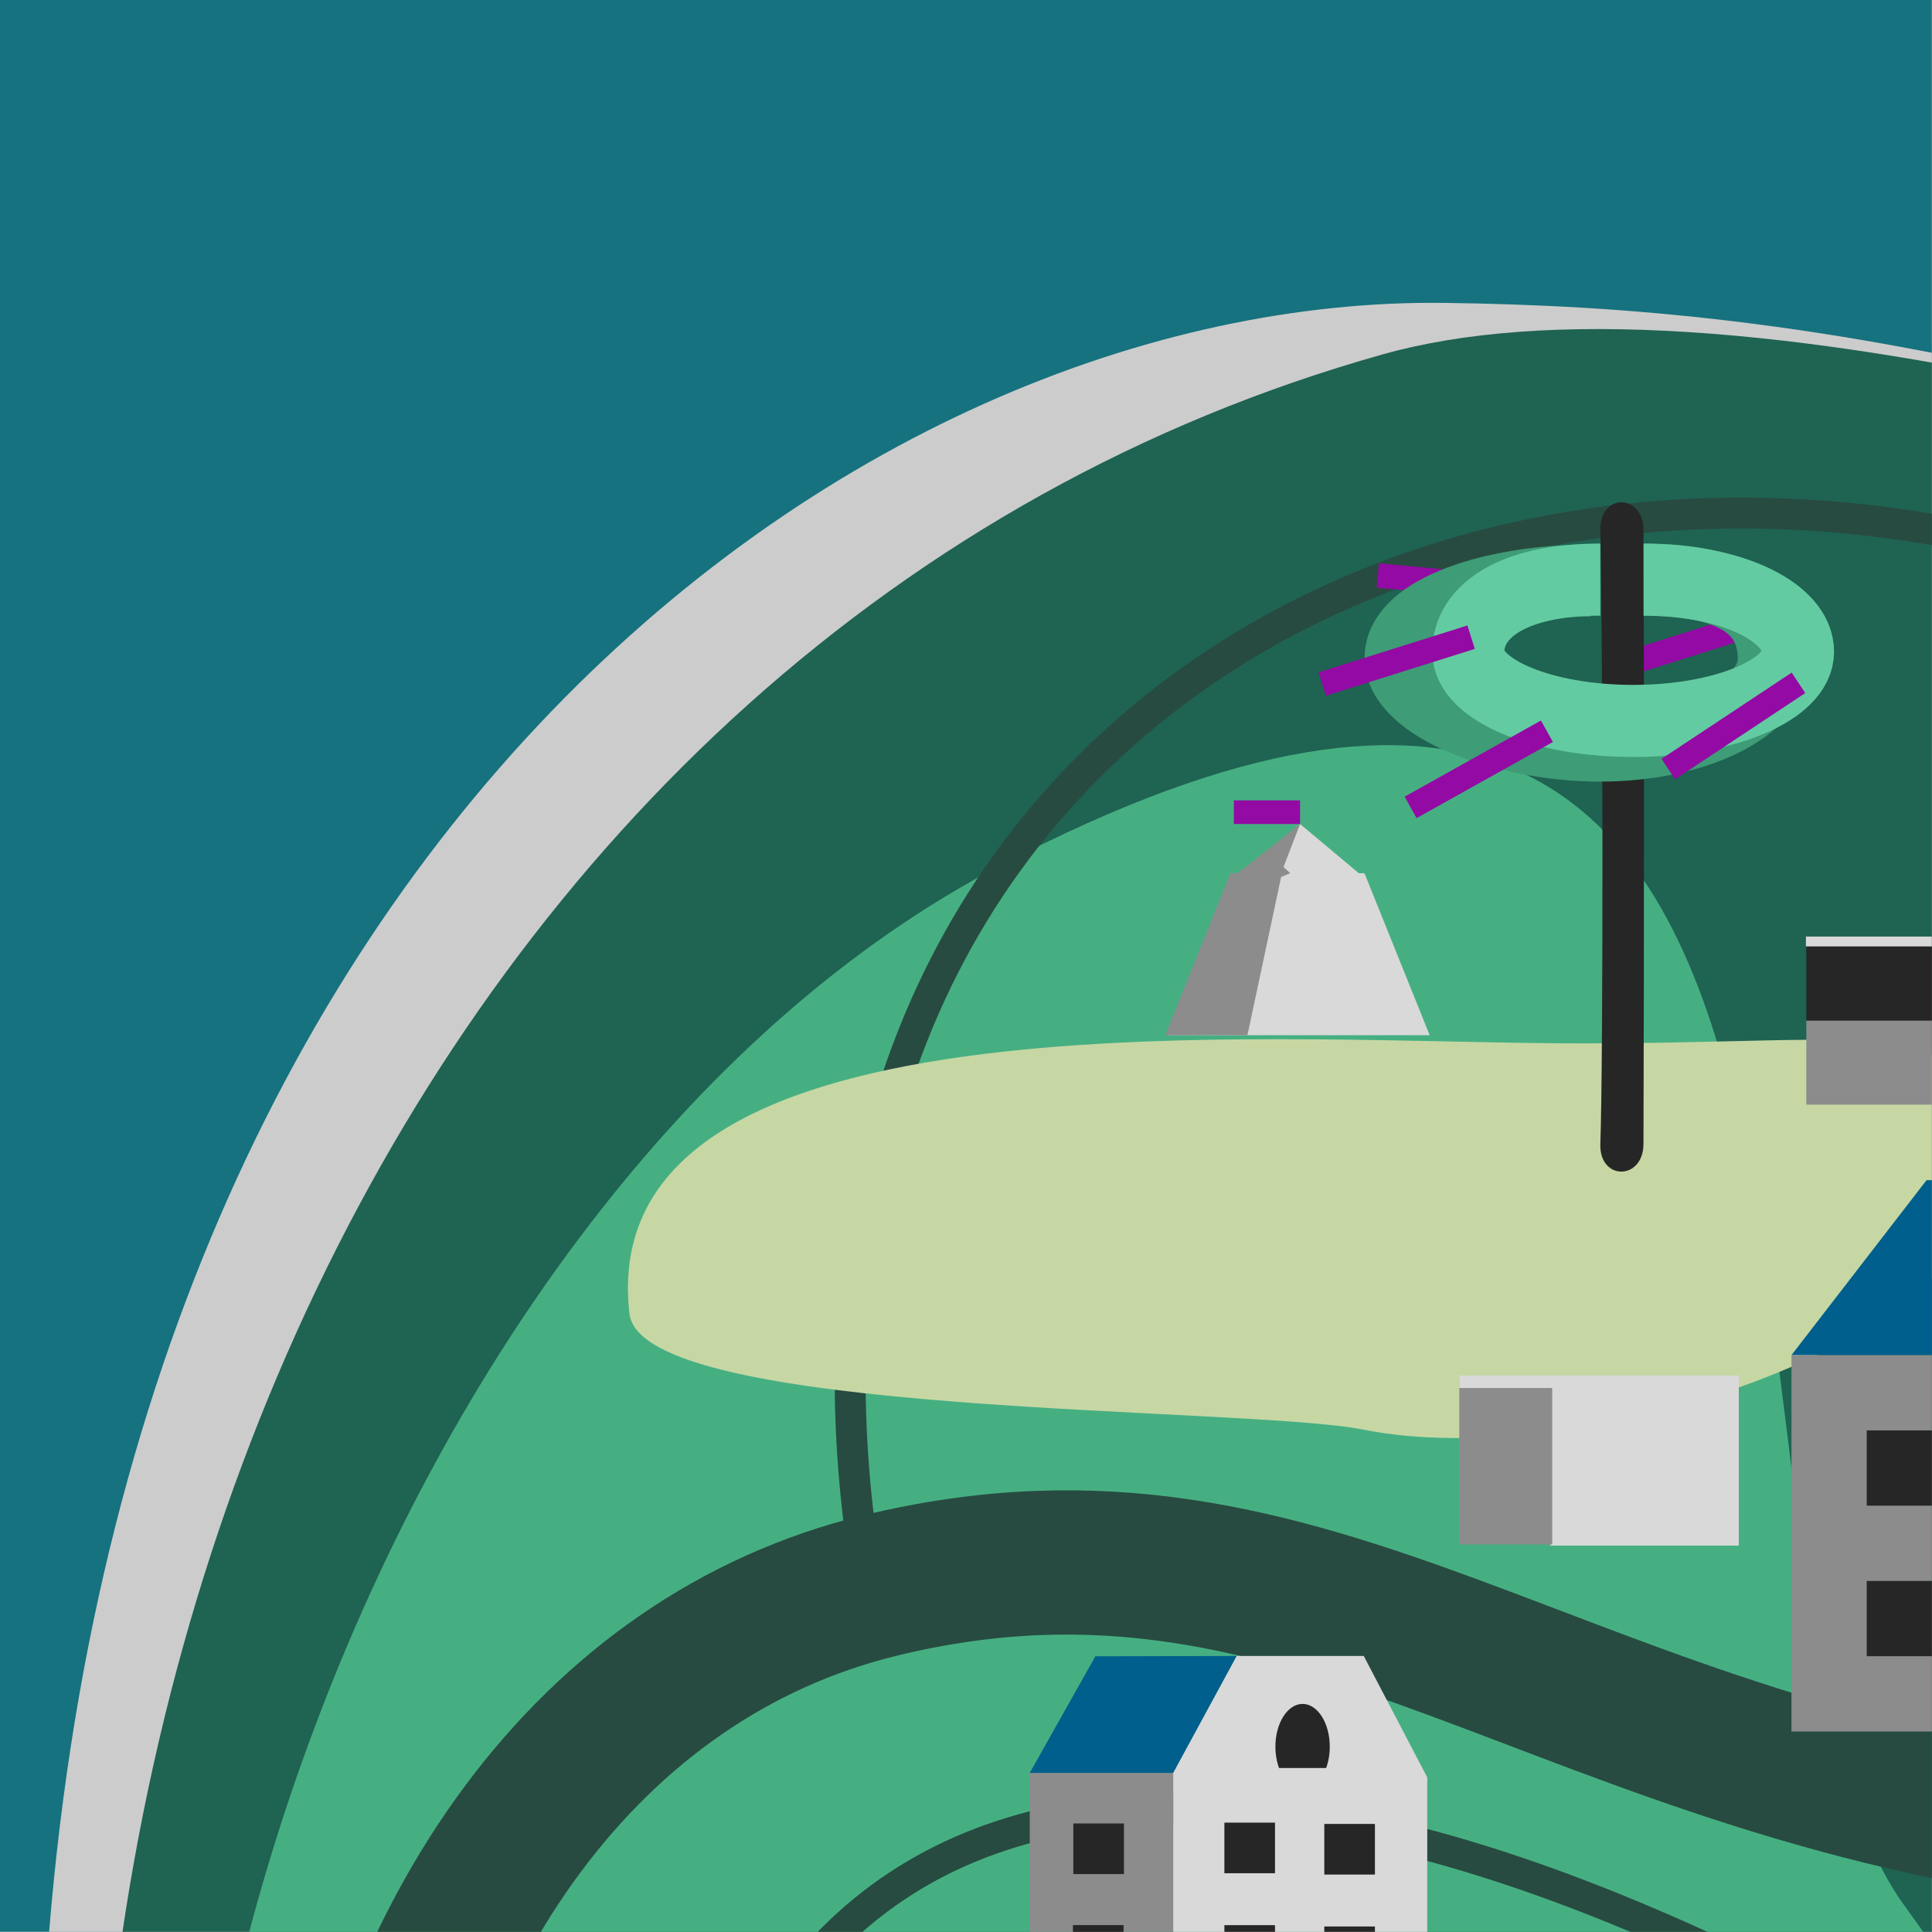
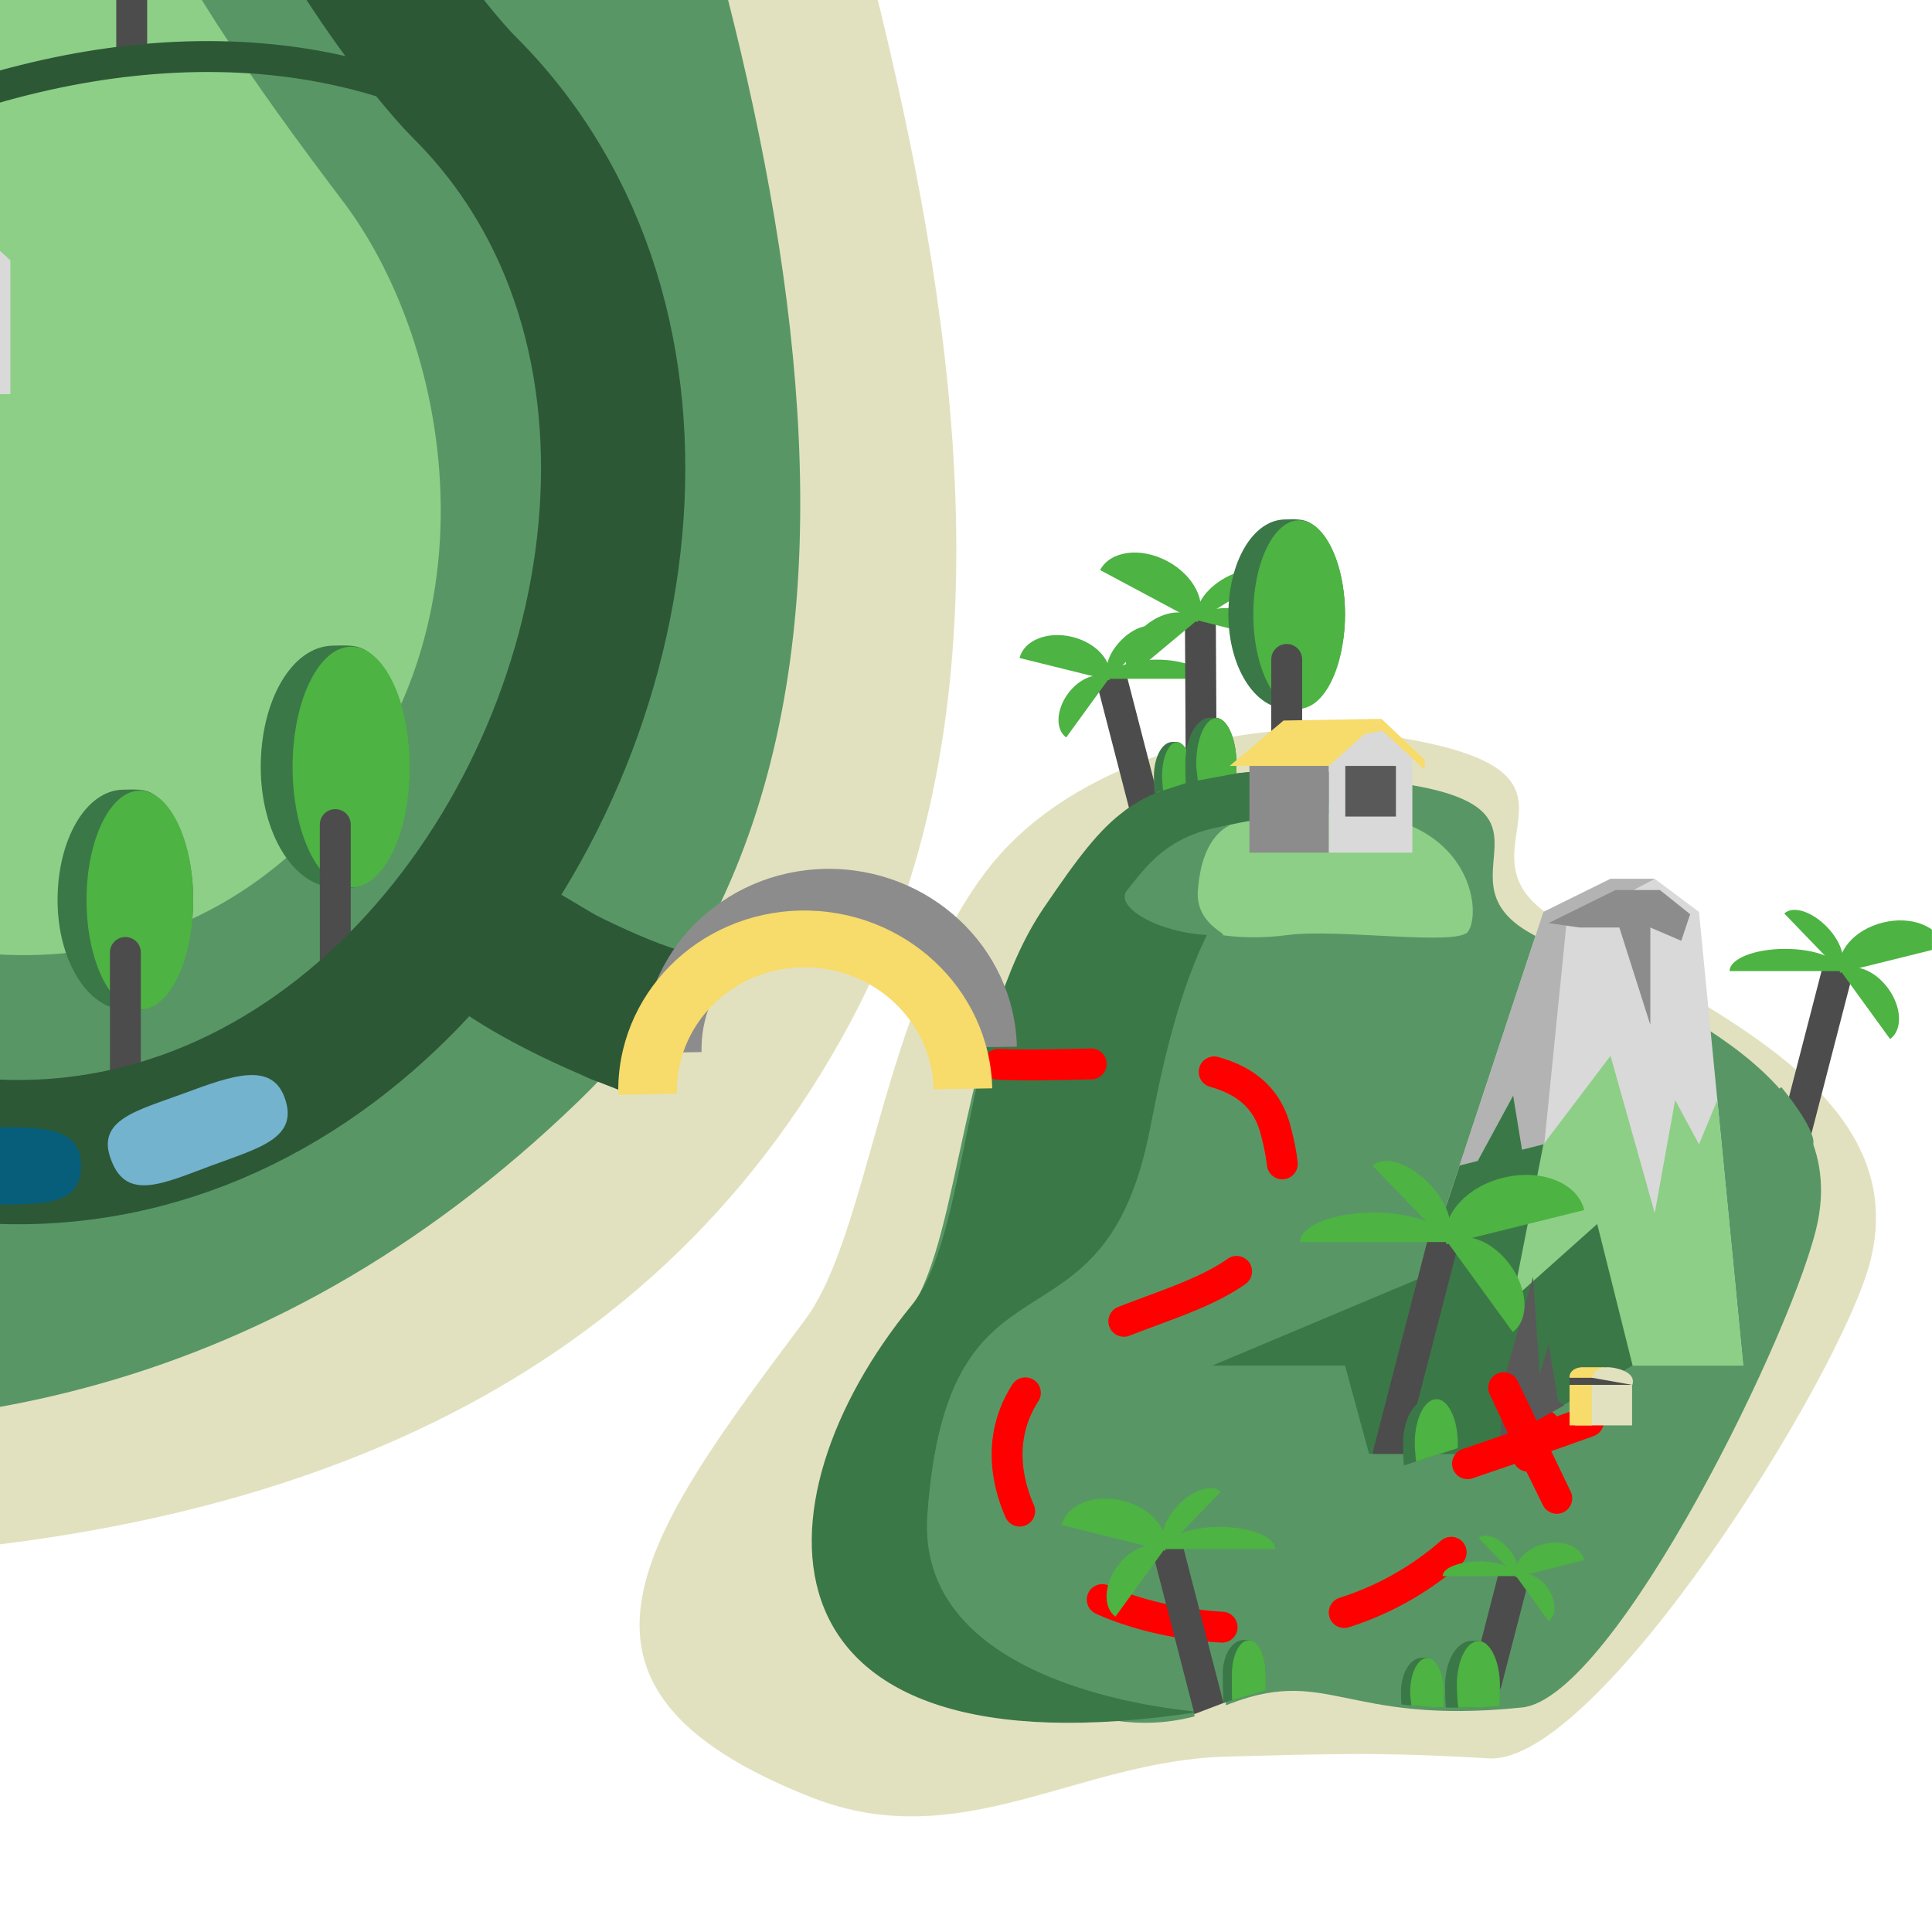
- <svg xmlns="http://www.w3.org/2000/svg" width="100%" height="100%" viewBox="0 0 250 250" version="1.1" xml:space="preserve" style="fill-rule:evenodd;clip-rule:evenodd;stroke-linejoin:round;stroke-miterlimit:1.5;">
-   <rect id="Artboard" x="0" y="0" width="249.983" height="249.978" style="fill:none;" />
+ <svg xmlns="http://www.w3.org/2000/svg" width="250px" height="250px" version="1.1" xml:space="preserve" style="fill-rule:evenodd;clip-rule:evenodd;stroke-linecap:round;stroke-linejoin:round;stroke-miterlimit:1.5;">
+   <rect id="Artboard" x="-750" y="-749" width="999.991" height="1000" style="fill:none;" />
  <clipPath id="_clip1">
-     <rect x="0" y="0" width="249.983" height="249.978" />
+     <rect x="-750" y="-749" width="999.991" height="1000" />
  </clipPath>
  <g clip-path="url(#_clip1)">
    <g id="background">
-       <rect x="0" y="0" width="1000" height="1000" style="fill:#16727e;" />
-     </g>
-     <path id="OSTROV" d="M153.69,607.991c-28.375,-53.948 -155.929,-97.021 -148.367,-339.529c4.955,-158.905 105.987,-230.291 181.634,-229.267c45.668,0.619 101.881,7.618 243.003,67.338c99.102,41.937 145.27,52.647 173.947,41.788c70.336,-26.635 78.963,-37.651 117.671,-57.459c35.806,-18.323 72.949,-47.016 100.379,-57.999c82.329,-32.963 224.327,2.481 138.043,160.092c-21.664,39.572 -2.911,119.719 -26.856,288.402c-26.985,190.104 -78.462,135.435 -88.144,180c-6.991,32.18 55.472,144.554 15,220c-52.923,98.656 -196.582,64.399 -243.043,61.506c-69.92,-4.353 -180.86,82.023 -280,50c-213.25,-68.879 -120.598,-265.721 -183.267,-384.872Z" style="fill:#ccc;" />
-     <path id="OSTROV1" d="M178.951,566.685c-48.024,-26.407 -127.757,-54.809 -158.951,-198.614c-30.788,-141.934 33.54,-286.996 158.951,-322.224c41.39,-11.626 127.388,7.489 260.407,62.119c93.411,38.363 136.929,48.16 163.959,38.226c66.296,-24.365 189.473,-97.538 256.767,-103.2c50.286,-4.23 127.727,20.318 95,118.61c-3.151,9.465 -14.638,41.602 -15,56.686c-1.979,82.557 -15.392,249.522 -27.497,314.189c-22.195,118.58 -117.574,69.601 -89.671,148.88c22.785,64.739 54.689,159.058 2.084,210c-83.151,80.524 -181.97,20.892 -207.216,19.367c-65.905,-3.982 -194.503,78.457 -288.037,49.425c-93.534,-29.032 -110.025,-177.146 -107.395,-226.223c2.631,-49.077 -4.685,-145.953 -43.401,-167.241Z" style="fill:#1f6352;" />
-     <path d="M246.27,246.357c-29.98,-41.95 7.899,-199.475 -116.813,-134.367c-77.933,40.687 -123.412,167.934 -99.457,249.367c68.945,234.369 191.807,143.626 195,250c5.38,179.218 2.022,301.109 120,329.559c50.361,12.144 145.249,4.752 181.615,-59.559c19.337,-34.196 99.184,-117.791 173.385,-40c22.48,23.568 59.424,27.035 85,5c66.971,-57.698 -32.426,-108.17 -35,-179.869c-2.734,-76.182 84.568,-62.412 105,-110.131c42.076,-98.265 -164.682,-132.728 -235,-71.869c-91.834,79.48 -288.586,-118.99 -373.73,-238.131Z" style="fill:#46af82;" />
-     <path d="M90.283,365c-19.159,-109.728 26.393,-155.295 118.205,-118.205c67.163,27.132 91.402,66.592 94.889,73.205c16.668,31.601 60.338,37.647 70.205,21.706" style="fill:none;stroke:#274b41;stroke-width:4px;" />
-     <path d="M112.435,205.533c-19.159,-109.728 78.671,-164.704 170.484,-127.614c37.108,14.991 123.453,24.583 178.258,62.392c45.453,31.356 92.262,31.62 93.823,34.579" style="fill:none;stroke:#274b41;stroke-width:4px;" />
+         </g>
+     <path id="OSTROV" d="M-596.31,-141.009C-624.685,-194.957 -752.239,-238.03 -744.677,-480.538C-739.722,-639.443 -638.69,-710.829 -563.043,-709.805C-517.375,-709.186 -461.162,-702.187 -320.04,-642.467C-220.938,-600.53 -174.77,-589.82 -146.093,-600.679C-75.757,-627.314 -67.13,-638.33 -28.422,-658.138C7.384,-676.461 44.527,-705.154 71.957,-716.137C154.286,-749.1 296.284,-713.656 210,-556.045C188.336,-516.473 207.089,-436.326 183.144,-267.643C156.159,-77.539 104.682,-132.208 95,-87.643C88.009,-55.463 150.472,56.911 110,132.357C57.077,231.013 -86.582,196.756 -133.043,193.863C-202.963,189.51 -313.903,275.886 -413.043,243.863C-626.293,174.984 -533.641,-21.858 -596.31,-141.009Z" style="fill:#e2e1bf;" />
+     <path id="OSTROV1" d="M-571.049,-182.315C-619.073,-208.722 -698.806,-237.124 -730,-380.929C-760.788,-522.863 -696.46,-667.925 -571.049,-703.153C-529.659,-714.779 -443.661,-695.664 -310.642,-641.034C-217.231,-602.671 -173.713,-592.874 -146.683,-602.808C-80.387,-627.173 42.79,-700.346 110.084,-706.008C160.37,-710.238 237.811,-685.69 205.084,-587.398C201.933,-577.933 190.446,-545.796 190.084,-530.712C188.105,-448.155 174.692,-281.19 162.587,-216.523C140.392,-97.943 45.013,-146.922 72.916,-67.643C95.701,-2.904 127.605,91.415 75,142.357C-8.151,222.881 -106.97,163.249 -132.216,161.724C-198.121,157.742 -326.719,240.181 -420.253,211.149C-513.787,182.117 -530.278,34.003 -527.648,-15.074C-525.017,-64.151 -532.333,-161.027 -571.049,-182.315Z" style="fill:#589765;" />
+     <path d="M-496.095,-502.472C-526.075,-544.422 -488.196,-701.947 -612.908,-636.839C-690.841,-596.152 -742.123,-461.199 -718.168,-379.766C-649.223,-145.397 -520.558,-243.847 -517.365,-137.472C-511.985,41.746 -515.343,163.637 -397.365,192.087C-347.004,204.231 -255.758,193.058 -219.392,128.748C-200.055,94.552 -121.566,22.669 -47.365,100.46C-24.885,124.028 11.478,133.035 37.055,111C65.287,86.677 59.653,46.206 44.345,26C21.902,-3.625 -1.766,-38.742 7.635,-82.341C28.818,-180.574 87.367,-144.85 108.066,-190.17C152.476,-287.403 -52.047,-325.2 -122.365,-264.341C-214.199,-184.861 -410.951,-383.331 -496.095,-502.472Z" style="fill:#8dcf86;" />
+     <g id="pole">
+         </g>
+     <g id="kere">
+         </g>
+     <g>
+       <g>
+         <g id="strom">
+                 </g>
+         <g id="strom1">
+                 </g>
+         <g id="strom2">
+           <g>
+             <path d="M-11.688,96.024C-9.857,95.995 -8.351,95.867 -7.025,96.733C-3.109,99.289 -0.936,106.056 -0.936,112.991C-0.936,120.348 -3.705,128.561 -8.44,129.751C-9.954,130.131 -10.161,129.809 -11.354,129.809C-17.103,129.809 -21.771,122.273 -21.771,112.991C-21.771,103.708 -17.437,96.115 -11.688,96.024Z" style="fill:#3b7847;" />
+             <ellipse cx="-9.128" cy="112.991" rx="8.192" ry="16.819" style="fill:#4db343;" />
+           </g>
+         </g>
+         <g id="strom3">
+           <g>
+             <path d="M15.942,102.182C17.484,102.157 18.754,102.05 19.87,102.779C23.169,104.932 25,110.634 25,116.475C25,122.673 22.667,129.593 18.678,130.595C17.403,130.915 17.229,130.644 16.224,130.644C11.38,130.644 7.448,124.295 7.448,116.475C7.448,108.656 11.099,102.258 15.942,102.182Z" style="fill:#3b7847;" />
+             <ellipse cx="18.098" cy="116.475" rx="6.902" ry="14.169" style="fill:#4db343;" />
+           </g>
+           <path d="M16.224,123.251L16.224,140.811" style="fill:none;stroke:#4c4c4c;stroke-width:4px;" />
+         </g>
+         <g id="strom4">
+           <g>
+             <path d="M43.075,83.544C44.77,83.517 46.165,83.399 47.393,84.2C51.018,86.567 53.03,92.833 53.03,99.254C53.03,106.066 50.467,113.671 46.082,114.772C44.681,115.124 44.489,114.826 43.385,114.826C38.061,114.826 33.739,107.848 33.739,99.254C33.739,90.659 37.752,83.628 43.075,83.544Z" style="fill:#3b7847;" />
+             <ellipse cx="45.445" cy="99.254" rx="7.585" ry="15.573" style="fill:#4db343;" />
+           </g>
+           <path d="M43.385,106.701L43.385,126" style="fill:none;stroke:#4c4c4c;stroke-width:4px;" />
+         </g>
+         <g id="strom5">
+                 </g>
+         <g id="strom6">
+                 </g>
+         <g id="strom7">
+                 </g>
+         <g id="strom8">
+                 </g>
+         <g id="strom9">
+                 </g>
+         <g id="strom10">
+                 </g>
+         <g id="strom11">
+                 </g>
+         <g id="strom12">
+                 </g>
+         <g id="strom13">
+                 </g>
+         <g id="strom14">
+                 </g>
+       </g>
+     </g>
+     <g id="male-cesty">
+       <path d="M-78.306,92.432C-81.648,47.477 -5.819,-7.029 50,10.775" style="fill:none;stroke:#2d5836;stroke-width:4px;" />
+       <g id="les">
+             </g>
+     </g>
+     <g id="hory">
+         </g>
+     <g id="ker">
+         </g>
+     <g id="ker1">
+         </g>
+     <g id="ker2">
+         </g>
+     <g id="strom15">
+         </g>
+     <g id="strom16">
+         </g>
+     <g id="ker3">
+         </g>
    <g id="cesty-velke">
-       <path d="M403.011,212.619c-6,8.999 -21.222,35.867 -127.605,24.934c-73.676,-7.572 -104.488,-46.336 -161.633,-32.36c-74.666,18.26 -101.994,141.37 -18.773,251.164c30.287,39.958 144.553,117.69 201.24,120" style="fill:none;stroke:#274b41;stroke-width:18.67px;stroke-linecap:round;" />
-     </g>
+       <path d="M-440,154.931C-391.483,217.404 -297.875,203.83 -255,166C-210.321,126.578 -205.249,78.389 -160,71C-125.771,65.41 -100.083,74.836 -77.361,102.143C25.776,226.088 121.472,72.244 59.996,11.213C53.488,4.752 -10.887,-71.425 60,-134.741C61.597,-136.167 78.263,-147.875 80,-149.287" style="fill:none;stroke:#2d5836;stroke-width:18.67px;" />
+       <path d="M60,119.128L80,131" style="fill:none;stroke:#2d5836;stroke-width:18.67px;" />
+       <path d="M80,141C87.013,143.661 94.423,124.837 88.006,122.994C81.459,121.114 70.691,115.057 70.691,115.057C70.691,115.057 67,119.483 65,122.096C63.062,124.628 60,131 60,131C60,131 66.856,136.013 80,141Z" style="fill:#2d5836;" />
+     </g>
+     <g id="strom17">
+         </g>
+     <g id="strom18">
+         </g>
+     <g id="strom19">
+         </g>
+     <g id="strom20">
+         </g>
+     <g id="stromy">
+         </g>
    <g id="namesti">
-       <path id="namesti1" d="M256.452,152.46c0.311,-23.052 -10.996,-17.13 -55,-17.46c-40.099,-0.301 -124.804,-6.732 -120,35c1.55,13.462 79.727,11.924 95,15c27.428,5.524 79.707,-10.827 80,-32.54Z" style="fill:#c6d7a4;" />
-       <g>
-         <rect x="200.605" y="178.244" width="24.395" height="21.756" style="fill:#d9d9d9;" />
-         <rect x="188.828" y="178.287" width="12.025" height="21.567" style="fill:#8c8c8c;" />
-         <rect x="188.828" y="177.995" width="36.172" height="1.608" style="fill:#d9d9d9;" />
-       </g>
-       <g id="satn">
-         <path d="M175.828,112.991l0.733,-0l8.439,20.965l-33.754,-0l8.438,-20.965l0.947,-0l7.598,-6.366l7.599,6.366Z" style="fill:#d9d9d9;" />
-         <path d="M166.082,112.2l0.878,0.791l-1.182,0.482l-4.36,20.483l-10.644,-0l8.439,-20.965l0.947,-0l8.069,-6.366l-2.147,5.575Z" style="fill:#8c8c8c;" />
-         <rect x="159.655" y="103.568" width="8.575" height="3.057" style="fill:#940aa4;" />
-       </g>
-       <g id="stanek">
-         <rect x="233.733" y="132.022" width="24.146" height="10.921" style="fill:#8c8c8c;" />
-         <rect x="233.733" y="121.187" width="24.146" height="10.878" style="fill:#262626;" />
-         <rect x="233.685" y="121.187" width="36.267" height="1.281" style="fill:#d9d9d9;" />
-       </g>
-       <g id="majka">
-         <path d="M230.498,77.935l-19.271,6.069l0.954,3.031l19.271,-6.069l-0.954,-3.031Z" style="fill:#940aa4;" />
-         <path d="M212.665,68.586c-0.025,-4.764 -5.685,-4.799 -5.581,0c0.337,15.41 0.392,68.459 0,79.431c-0.17,4.787 5.564,4.779 5.581,0c0.09,-24.577 0.078,-64.537 -0,-79.431Z" style="fill:#262626;" />
-         <path d="M198.554,74.772l-20.115,-1.885l-0.297,3.164l20.116,1.884l0.296,-3.163Z" style="fill:#940aa4;" />
-         <path d="M212.728,75c12.424,0 16.808,4.156 16.808,10.315c-0,6.16 -10.087,11.16 -22.51,11.16c-12.424,0 -25.788,-5.172 -25.788,-11.331c-0,-6.159 12.179,-10.022 24.602,-10.022" style="fill:none;stroke:#3e9c76;stroke-width:9.33px;" />
-         <path d="M212.676,75.01c11.773,0 19.988,4.372 19.988,9.318c-0,4.946 -9.559,8.962 -21.332,8.962c-11.774,-0 -21.332,-4.016 -21.332,-8.962c-0,-4.946 5.307,-9.328 17.081,-9.328" style="fill:none;stroke:#63cba1;stroke-width:9.33px;" />
-         <path d="M189.882,80.935l-19.27,6.069l0.954,3.031l19.271,-6.069l-0.955,-3.031Z" style="fill:#940aa4;" />
-         <path d="M231.842,87.035l-16.842,11.159l1.755,2.649l16.842,-11.16l-1.755,-2.648Z" style="fill:#940aa4;" />
-         <path d="M199.395,93.237l-17.639,9.851l1.549,2.774l17.64,-9.85l-1.55,-2.775Z" style="fill:#940aa4;" />
-       </g>
-     </g>
+         </g>
+     <g id="smrky">
+         </g>
+     <g id="listnace">
+         </g>
    <g id="lanoka">
-       <g id="dum-lanoka">
-         <path d="M231.815,175.352l29.222,0l19.481,-22.64l-31.225,-0l-17.478,22.64Z" style="fill:#005f8c;" />
-         <rect x="231.815" y="175.352" width="29.222" height="48.704" style="fill:#8c8c8c;" />
-         <rect x="241.555" y="204.575" width="9.741" height="9.741" style="fill:#262626;" />
-         <rect x="241.555" y="185.093" width="9.741" height="9.741" style="fill:#262626;" />
-       </g>
-       <g id="D8">
-             </g>
-     </g>
+         </g>
+     <g id="strom21">
+         </g>
    <g id="satelit">
        </g>
    <g id="domky">
      <g id="D1">
-         <rect x="133.25" y="229.416" width="18.568" height="32.453" style="fill:#8c8c8c;" />
-         <path d="M133.25,229.416l18.568,-0l8.217,-15.135l-18.298,0.044l-8.487,15.091Z" style="fill:#005f8c;" />
-         <path d="M176.469,214.281l8.217,15.719l-0,31.869l-32.868,-0l-0,-32.453l8.217,-15.135l16.434,0Z" style="fill:#d9d9d9;" />
-         <rect x="138.838" y="249.106" width="6.55" height="12.763" style="fill:#262626;" />
-         <rect x="171.365" y="236.016" width="6.55" height="6.55" style="fill:#262626;" />
-         <rect x="171.365" y="249.285" width="6.55" height="6.55" style="fill:#262626;" />
-         <rect x="158.435" y="235.846" width="6.55" height="6.55" style="fill:#262626;" />
-         <path d="M171.601,228.783c0.309,-0.841 0.471,-1.794 0.471,-2.765c0,-3.053 -1.576,-5.532 -3.518,-5.532c-1.941,0 -3.517,2.479 -3.517,5.532c-0,0.971 0.162,1.924 0.471,2.765l6.093,0Z" style="fill:#262626;" />
-         <rect x="158.435" y="249.116" width="6.55" height="6.55" style="fill:#262626;" />
-         <rect x="138.888" y="235.956" width="6.55" height="6.55" style="fill:#262626;" />
-       </g>
+             </g>
      <g id="D7">
            </g>
      <g id="D71">
            </g>
      <g id="D72">
            </g>
      <g id="D73">
            </g>
      <g id="D74">
            </g>
      <g id="D75">
            </g>
+       <g id="D76">
+             </g>
+       <g id="D77">
+             </g>
+       <g id="D78">
+             </g>
+       <g id="D79">
+             </g>
+       <g id="D710">
+             </g>
+       <g id="D711">
+             </g>
+       <g id="D712">
+             </g>
+       <g id="D713">
+         <path d="M1.343,33.687L-5.351,27.6L-12.156,33.687L-12.156,51L1.343,51L1.343,33.687Z" style="fill:#d9d9d9;" />
+       </g>
+       <g id="D714">
+             </g>
+       <g id="D715">
+             </g>
+       <g id="D716">
+             </g>
      <g id="D2">
            </g>
      <g id="D21">
            </g>
      <g id="D10">
            </g>
      <g id="D101">
            </g>
      <g id="D102">
            </g>
      <g id="D01">
            </g>
    </g>
+     <g id="strom22">
+         </g>
+     <g id="strom23">
+         </g>
    <g id="staba">
        </g>
+     <g id="chladici-vez">
+         </g>
    <g id="D22">
        </g>
    <g id="D5">
        </g>
    <g id="TOVANA">
        </g>
+     <g id="strom24">
+         </g>
+     <g id="strom25">
+         </g>
    <g id="panelaky">
+       <g id="D6">
+             </g>
+       <g id="D3">
+             </g>
+       <g id="D9">
+             </g>
+       <g id="D91">
+             </g>
+       <g id="D92">
+             </g>
+       <g id="D93">
+             </g>
+       <g id="D717">
+             </g>
+     </g>
+     <g id="strom26">
+         </g>
+     <g id="strom27">
        </g>
    <g id="letiste">
        </g>
-     <g id="letadlo">
-         </g>
-     <g id="letadlo1">
+     <g id="strom28">
+         </g>
+     <g id="strom29">
        </g>
    <g id="tunel-s-vlakem">
-         </g>
+       <path d="M-30,-52.015L-60,-51.748L-13.064,-6.013C-9.843,-3.508 -5.845,0.29 -3.617,-2.576L10,-9C12.228,-11.865 6.304,-24.273 3.083,-26.778L-30,-52.015Z" style="fill:#589765;" />
+       <path d="M-60,-51.748L-60,-39C-61.228,-37.421 -49.58,-29.405 -46.715,-27.178L-18.687,-10.382C-15.821,-8.154 -7.155,-1.228 -5.927,-2.807L-4.723,-5.809C-3.496,-7.388 -6.923,-19.598 -9.788,-21.826L-60,-51.748Z" style="fill:#3b7847;" />
+     </g>
+     <g id="strom30">
+       <path d="M17.043,-13.78L17.043,7.218" style="fill:none;stroke:#4c4c4c;stroke-width:4px;" />
+     </g>
+     <path d="M20,5.742C17.571,5.659 14.392,6.036 13.423,6.633C13.21,6.764 13.636,9.713 13.636,9.713L20.13,9.181C20.13,9.181 20.262,5.751 20,5.742Z" style="fill:#2d5836;" />
    <g id="hrad">
        </g>
    <g id="auta">
-         </g>
+       <path d="M-1.544,145.905C5.036,145.761 10.38,145.735 10.487,150.643C10.61,156.268 5.254,155.759 -1.325,155.903C-7.905,156.047 -13.133,156.685 -13.356,151.165C-13.688,145.34 -8.123,146.049 -1.544,145.905Z" style="fill:#065e7b;" />
+       <path d="M23.895,141.446C30.065,139.157 35.106,137.384 36.814,141.987C38.77,147.262 33.543,148.533 27.373,150.822C21.202,153.11 16.471,155.424 14.454,150.281C12.234,144.885 17.724,143.735 23.895,141.446Z" style="fill:#73b3ce;" />
+     </g>
+     <g id="majak">
+         </g>
+     <g id="vetrna-elektr">
+         </g>
+     <g id="osrov-pokladu">
+       <path d="M175.797,94.714C212.384,99.067 186.115,109.573 201.132,118.828C218.866,129.758 247.87,140.886 241.976,163.352C238.05,178.317 206.793,228.387 192.638,227.534C178.546,226.685 171.753,226.969 158.733,227.303C139.363,227.8 124.328,240.173 105,232.578C68.543,218.253 83.236,198.807 104.173,170.776C112.536,159.58 114.164,130.114 127.817,112.474C138.857,98.211 161.07,92.961 175.797,94.714Z" style="fill:#e2e1bf;" />
+       <path d="M175.124,100.705C206.617,103.161 184.714,113.245 198.027,120.745C213.75,129.602 239.115,138.222 235.245,157.962C232.667,171.112 209.016,219.695 196.963,220.946C173.522,223.38 171.901,215.071 157.947,220.946C131.734,231.983 101.43,194.536 117.866,169.414C124.431,159.38 124.292,133.709 135.043,117.882C143.737,105.085 162.447,99.716 175.124,100.705Z" style="fill:#589765;" />
+       <path d="M159.701,100.159C168.253,98.75 180.474,100.804 180.314,100.846C157.853,106.817 152.663,126.335 148.811,146.08C142.711,177.341 122.663,158.909 120,196C118.321,219.392 155.617,221.451 155.121,221.527C96.239,230.521 97.166,194.354 117.903,168.983C125.492,159.698 124.329,133.278 135.081,117.451C143.774,104.653 146.383,102.352 159.701,100.159Z" style="fill:#3b7847;" />
+       <path d="M174.716,105.326C189.86,105.698 191.861,117.525 190,120.513C188.76,122.504 173.257,120.111 166.546,121C153.941,122.671 146.931,116.615 147.181,115.728C148.131,112.356 150.271,110.323 155.441,107.926C159.622,105.989 168.62,105.176 174.716,105.326Z" style="fill:#8dcf86;" />
+       <path d="M159.119,106.802C159.566,106.744 155.503,107.513 155,115.35C154.725,119.631 159.144,120.958 158.126,121C150.815,121.302 143.926,117.484 145.868,115.164C148.117,112.478 150.895,107.87 159.119,106.802Z" style="fill:#589765;" />
+       <path d="M199.719,118.003L208.398,113.721L214.124,113.721L219.85,118.003L225.575,176.705L180.316,176.705L199.719,118.003Z" style="fill:#d9d9d9;" />
+       <path d="M199.719,118.003L208.398,113.721L214.124,113.721L202.672,119.762L196.946,176.705L180.316,176.705L199.719,118.003Z" style="fill:#b3b3b3;" />
+       <path d="M200.382,119.447L209.061,115.164L214.787,115.164L218.704,118.301L217.559,121.737L213.551,120.019L213.551,132.616L209.543,120.019L204.39,120.019L200.382,119.447Z" style="fill:#8c8c8c;" />
+       <path d="M188.873,150.816L191.221,150.223L195.801,141.777L196.946,148.776L199.719,148.076L208.398,136.624L214.124,156.963L216.765,142.35L219.85,148.076L222.224,142.35L225.575,176.705L180.316,176.705L188.873,150.816Z" style="fill:#8dcf86;" />
+       <path d="M188.873,150.816L191.221,150.223L195.801,141.777L196.946,148.776L199.719,148.076L195.774,168.116L206.68,158.382L211.261,176.705L191.221,188.156L177.165,188.156L174.043,176.705L156.866,176.705L184.101,165.253L188.873,150.816Z" style="fill:#3b7847;" />
+       <path d="M129.204,137.722C144.899,138.358 161.813,134.551 165,146C169.979,163.888 156.697,166.553 145.414,170.979C121.967,180.176 130.582,198.586 139.689,205.334C146.67,210.506 182.784,220.497 199.809,184.434" style="fill:none;stroke:#f00;stroke-width:4px;stroke-dasharray:16,16,0,0;stroke-dashoffset:4;" />
+       <path d="M198.378,165.253L199.237,177.85L200.382,173.904L201.615,181.285L202.386,181.858L195.801,185.539L194.084,186.52L194.656,178.422L198.378,165.253Z" style="fill:#595959;" />
+       <path d="M205.535,183.947L197.903,186.668L194.575,179.567L201.445,193.882L197.903,186.668L189.898,189.401" style="fill:none;stroke:#f00;stroke-width:4px;" />
+       <g>
+         <path d="M156.437,221.062L151.258,201.022" style="fill:none;stroke:#4c4c4c;stroke-width:4px;" />
+         <path d="M165,200.449C165,198.868 161.796,197.586 157.843,197.586C153.89,197.586 150.686,198.868 150.686,200.449L165,200.449Z" style="fill:#4db343;" />
+         <path d="M150.686,200.449C149.065,199.273 146.33,200.276 144.577,202.691C142.823,205.105 142.716,208.017 144.337,209.194L150.686,200.449Z" style="fill:#4db343;" />
+         <path d="M157.955,193.033C156.861,191.978 154.396,192.758 152.451,194.776C150.506,196.793 149.816,199.284 150.911,200.34L157.955,193.033Z" style="fill:#4db343;" />
+         <path d="M150.781,200.663C151.439,198.011 148.973,195.118 145.273,194.2C141.573,193.282 138.041,194.688 137.383,197.339L150.781,200.663Z" style="fill:#4db343;" />
+       </g>
+       <g>
+         <path d="M148.463,105.725L143.97,88.339" style="fill:none;stroke:#4c4c4c;stroke-width:4px;" />
+         <path d="M155.892,87.842C155.892,86.47 153.112,85.358 149.682,85.358C146.253,85.358 143.473,86.47 143.473,87.842L155.892,87.842Z" style="fill:#4db343;" />
+         <path d="M143.473,87.842C142.067,86.821 139.694,87.692 138.173,89.787C136.652,91.882 136.559,94.407 137.965,95.428L143.473,87.842Z" style="fill:#4db343;" />
+         <path d="M149.78,81.408C148.83,80.493 146.692,81.169 145.004,82.92C143.317,84.67 142.719,86.831 143.668,87.747L149.78,81.408Z" style="fill:#4db343;" />
+         <path d="M143.556,88.028C144.127,85.727 141.987,83.217 138.777,82.42C135.567,81.624 132.503,82.844 131.932,85.144L143.556,88.028Z" style="fill:#4db343;" />
+       </g>
+       <g>
+         <path d="M192.358,217.624L195.794,204.328" style="fill:none;stroke:#4c4c4c;stroke-width:4px;" />
+         <path d="M186.677,203.949C186.677,202.9 188.803,202.049 191.426,202.049C194.048,202.049 196.174,202.9 196.174,203.949L186.677,203.949Z" style="fill:#4db343;" />
+         <path d="M196.174,203.949C197.25,203.168 199.064,203.834 200.227,205.436C201.39,207.038 201.462,208.969 200.386,209.75L196.174,203.949Z" style="fill:#4db343;" />
+         <path d="M191.351,199.028C192.078,198.328 193.712,198.846 195.003,200.184C196.294,201.523 196.751,203.176 196.025,203.876L191.351,199.028Z" style="fill:#4db343;" />
+         <path d="M196.111,204.09C195.674,202.331 197.31,200.411 199.765,199.802C202.22,199.194 204.564,200.126 205,201.885L196.111,204.09Z" style="fill:#4db343;" />
+       </g>
+       <g>
+         <path d="M179.639,188.156L186.532,161.483" style="fill:none;stroke:#4c4c4c;stroke-width:4px;" />
+         <path d="M168.241,160.72C168.241,158.616 172.507,156.91 177.768,156.91C183.029,156.91 187.294,158.616 187.294,160.72L168.241,160.72Z" style="fill:#4db343;" />
+         <path d="M187.294,160.72C189.451,159.154 193.092,160.49 195.425,163.704C197.758,166.918 197.901,170.793 195.744,172.359L187.294,160.72Z" style="fill:#4db343;" />
+         <path d="M177.618,150.85C179.075,149.445 182.355,150.483 184.944,153.169C187.533,155.854 188.451,159.17 186.994,160.574L177.618,150.85Z" style="fill:#4db343;" />
+         <path d="M187.166,161.005C186.291,157.476 189.573,153.624 194.498,152.403C199.423,151.181 204.125,153.052 205,156.581L187.166,161.005Z" style="fill:#4db343;" />
+       </g>
+       <g>
+         <path d="M155.447,102.395L155.334,80.978" style="fill:none;stroke:#4c4c4c;stroke-width:4px;" />
+         <path d="M169.265,83.889C169.666,82.303 166.776,80.205 162.811,79.202C158.846,78.199 155.306,78.672 154.905,80.258L169.265,83.889Z" style="fill:#4db343;" />
+         <path d="M154.905,80.258C153.578,78.667 150.58,78.98 148.209,80.958C145.838,82.935 144.991,85.828 146.319,87.42L154.905,80.258Z" style="fill:#4db343;" />
+         <path d="M164.079,74.663C163.249,73.327 160.579,73.484 158.115,75.015C155.652,76.545 154.329,78.869 155.159,80.206L164.079,74.663Z" style="fill:#4db343;" />
+         <path d="M154.947,80.497C156.28,78.004 154.54,74.476 151.061,72.617C147.582,70.758 143.682,71.271 142.35,73.764L154.947,80.497Z" style="fill:#4db343;" />
+       </g>
+       <path d="M158.605,220.26C156.125,221.203 154.538,221.805 154.538,221.805L155.111,225.727L158.733,224.657C158.733,224.657 158.653,220.241 158.605,220.26Z" style="fill:#e2e1bf;" />
+       <path d="M176.419,188.169C177.194,189.288 177.633,192.563 177.633,192.563L184.355,191.66L182.631,188.156C182.631,188.156 176.387,188.123 176.419,188.169Z" style="fill:#589765;" />
+       <g id="strom31">
+         <g>
+           <path d="M166.255,67.216C167.582,67.195 168.673,67.103 169.633,67.73C172.469,69.581 174.043,74.483 174.043,79.506C174.043,84.835 172.038,90.784 168.608,91.645C167.512,91.921 167.362,91.688 166.498,91.688C162.333,91.688 158.952,86.229 158.952,79.506C158.952,72.783 162.092,67.282 166.255,67.216Z" style="fill:#3b7847;" />
+           <ellipse cx="168.11" cy="79.506" rx="5.934" ry="12.182" style="fill:#4db343;" />
+         </g>
+         <path d="M166.498,85.331L166.498,100.428" style="fill:none;stroke:#4c4c4c;stroke-width:4px;" />
+       </g>
+       <g>
+         <path d="M232.414,146.385L237.62,126.239" style="fill:none;stroke:#4c4c4c;stroke-width:4px;" />
+         <path d="M223.806,125.663C223.806,124.073 227.027,122.785 231.001,122.785C234.975,122.785 238.196,124.073 238.196,125.663L223.806,125.663Z" style="fill:#4db343;" />
+         <path d="M238.196,125.663C239.825,124.48 242.575,125.489 244.337,127.916C246.1,130.344 246.208,133.271 244.578,134.454L238.196,125.663Z" style="fill:#4db343;" />
+         <path d="M230.888,118.208C231.988,117.147 234.466,117.931 236.421,119.959C238.377,121.987 239.07,124.492 237.97,125.553L230.888,118.208Z" style="fill:#4db343;" />
+         <path d="M238.1,125.878C237.438,123.212 239.918,120.303 243.637,119.381C247.357,118.458 250.908,119.871 251.569,122.536L238.1,125.878Z" style="fill:#4db343;" />
+       </g>
+       <path d="M226.778,143.5C227.721,145.55 232.583,151.106 232.583,151.106C232.583,151.106 234.841,148.918 234.653,147.583C234.323,145.244 230.507,140.676 230.507,140.676C230.507,140.676 226.739,143.415 226.778,143.5Z" style="fill:#589765;" />
+       <path d="M145.465,104.968C145.439,104.988 147.565,109.173 147.565,109.173L169.124,102.269L169.199,99.712C162.522,99.577 151.977,100.016 145.465,104.968Z" style="fill:#3b7847;" />
+       <g>
+         <path d="M181.673,189.625C181.576,189.104 181.553,187.351 181.553,186.779C181.553,183.622 183.028,181.039 184.983,181.008C185.606,180.998 186.118,180.955 186.569,181.249C187.901,182.119 188.653,184.421 188.64,186.779C188.638,187.281 188.636,186.946 188.626,187.39L181.673,189.625Z" style="fill:#3b7847;" />
+         <path d="M188.626,187.39C188.624,187.199 188.64,186.937 188.64,186.779C188.64,183.849 187.56,181.406 186.176,181.073C186.069,181.048 185.964,181.059 185.854,181.059C184.316,181.059 183.067,183.622 183.067,186.779C183.067,187.337 183.171,188.585 183.25,189.118L188.626,187.39Z" style="fill:#4db343;" />
+       </g>
+       <path d="M187.107,220.956C187.01,220.435 186.996,218.661 186.996,218.089C186.996,214.932 188.471,212.349 190.426,212.318C191.049,212.308 191.561,212.265 192.012,212.559C193.344,213.428 194.096,215.73 194.083,218.089C194.081,218.591 194.093,220.328 194.084,220.772C194.084,220.772 191.407,220.937 190.245,220.964C189.21,220.988 187.107,220.956 187.107,220.956Z" style="fill:#3b7847;" />
+       <path d="M181.367,220.558C181.291,220.159 181.287,219.371 181.287,218.933C181.287,216.516 182.446,214.539 183.982,214.515C184.472,214.507 184.875,214.474 185.229,214.699C186.276,215.365 186.867,217.127 186.857,218.933C186.855,219.317 186.865,220.647 186.857,220.987C186.857,220.987 184.092,220.801 183.177,220.729C182.574,220.682 181.367,220.558 181.367,220.558Z" style="fill:#3b7847;" />
+       <path d="M158.337,220.362C158.261,219.963 158.218,217.072 158.218,216.635C158.218,214.217 159.377,212.24 160.914,212.216C161.403,212.209 161.806,212.176 162.161,212.401C163.207,213.067 163.798,214.829 163.788,216.635C163.786,217.019 163.796,218.349 163.789,218.688C163.789,218.688 161.749,219.246 160.822,219.535C159.948,219.808 158.337,220.362 158.337,220.362Z" style="fill:#3b7847;" />
+       <g>
+         <path d="M149.396,102.633C149.328,102.232 149.316,100.89 149.316,100.45C149.316,98.019 150.34,96.03 151.698,96.006C152.13,95.999 152.486,95.965 152.799,96.192C153.724,96.861 154.246,98.634 154.238,100.45C154.236,100.836 154.244,100.744 154.238,101.085L151.51,101.962L150.444,102.306L149.396,102.633Z" style="fill:#3b7847;" />
+         <path d="M154.238,101.085C154.236,100.939 154.238,100.571 154.238,100.45C154.238,98.193 153.487,96.312 152.526,96.057C152.451,96.037 152.379,96.045 152.302,96.045C151.234,96.045 150.367,98.019 150.367,100.45C150.367,100.879 150.453,101.873 150.507,102.284L154.238,101.085Z" style="fill:#4db343;" />
+       </g>
+       <g>
+         <path d="M153.486,101.787C153.396,101.247 153.379,99.443 153.379,98.851C153.379,95.582 154.755,92.908 156.581,92.876C157.163,92.866 157.641,92.821 158.062,93.126C159.306,94.026 160.008,96.409 159.996,98.851C159.994,99.37 160.006,99.246 159.996,99.705L156.329,100.884L154.895,101.347L153.486,101.787Z" style="fill:#3b7847;" />
+         <path d="M160,100.072C159.998,99.875 159.996,99.013 159.996,98.851C159.996,95.817 158.987,93.288 157.695,92.944C157.595,92.917 157.497,92.929 157.394,92.929C155.958,92.929 154.792,95.582 154.792,98.851C154.792,99.428 154.927,100.448 155,101L160,100.072Z" style="fill:#4db343;" />
+       </g>
+       <path d="M194.084,220.772C194.081,220.582 194.083,218.246 194.083,218.089C194.083,215.159 193.003,212.716 191.619,212.383C191.512,212.357 191.407,212.368 191.297,212.368C189.759,212.368 188.51,214.932 188.51,218.089C188.51,218.646 188.617,220.441 188.695,220.975C188.695,220.975 190.619,220.969 191.517,220.935C192.381,220.902 194.084,220.772 194.084,220.772Z" style="fill:#4db343;" />
+       <path d="M186.857,220.987C186.855,220.841 186.857,219.053 186.857,218.933C186.857,216.689 186.008,214.819 184.92,214.565C184.836,214.545 184.754,214.554 184.667,214.554C183.458,214.554 182.477,216.516 182.477,218.933C182.477,219.359 182.571,220.273 182.632,220.682C182.632,220.682 184.306,220.829 185.01,220.88C185.625,220.924 186.857,220.987 186.857,220.987Z" style="fill:#4db343;" />
+       <path d="M163.791,218.703C163.79,218.558 163.788,216.755 163.788,216.635C163.788,214.391 162.939,212.521 161.851,212.267C161.767,212.247 161.685,212.255 161.598,212.255C160.389,212.255 159.408,214.217 159.408,216.635C159.408,217.061 159.387,219.586 159.449,219.994L163.791,218.703Z" style="fill:#4db343;" />
+       <g>
+         <path d="M107.949,159.27C107.949,159.27 107.949,159.27 107.949,159.27ZM83.192,136.268C82.882,123.342 93.471,112.662 106.825,112.432C120.179,112.203 131.272,122.51 131.583,135.435L123.993,135.566C123.781,126.695 116.167,119.62 107.002,119.778C97.836,119.936 90.568,127.266 90.781,136.137L83.192,136.268Z" style="fill:#8c8c8c;" />
+         <path d="M104.764,164.663C104.764,164.663 104.764,164.663 104.764,164.663ZM80.007,141.66C79.697,128.735 90.286,118.055 103.64,117.825C116.994,117.595 128.087,127.903 128.397,140.828L120.808,140.958C120.595,132.087 112.982,125.013 103.816,125.171C94.651,125.328 87.383,132.659 87.596,141.53L80.007,141.66Z" style="fill:#f7db6b;" />
+       </g>
+       <rect x="203.102" y="178.196" width="7.886" height="1.372" style="fill:#4c4c4c;" />
+       <rect x="203.817" y="179.204" width="7.373" height="5.241" style="fill:#e2e1bf;" />
+       <rect x="203.102" y="179.204" width="2.87" height="5.241" style="fill:#f7db6b;" />
+       <path d="M207.622,176.918C207.622,176.918 205.007,176.918 205,176.918C203.459,176.866 203.005,177.806 203.102,178.289C203.103,178.296 207.622,178.289 207.622,178.289L207.622,176.918Z" style="fill:#f7db6b;" />
+       <path d="M211.227,179.204C211.502,178.359 211.039,177.468 209.022,177.036C207.006,176.605 206.247,177.427 205.971,178.272L211.227,179.204Z" style="fill:#e2e1bf;" />
+       <g id="D718">
+         <rect x="161.676" y="97.525" width="10.28" height="12.809" style="fill:#8c8c8c;" />
+         <path d="M182.76,97.525L177.402,93.022L171.955,97.525L171.955,110.335L182.76,110.335L182.76,97.525Z" style="fill:#d9d9d9;" />
+         <path d="M178.768,93.022L166.091,93.236L159.119,99.109L171.963,99.109L178.768,93.022Z" style="fill:#f7db6b;" />
+         <rect x="174.083" y="99.109" width="6.55" height="6.55" style="fill:#595959;" />
+         <path d="M184.355,98.326L178.768,93.022L176.539,95.016L178.865,94.539L184.355,99.597L184.355,98.326Z" style="fill:#f7db6b;" />
+       </g>
+     </g>
  </g>
-   <g id="fial">
-     </g>
</svg>
